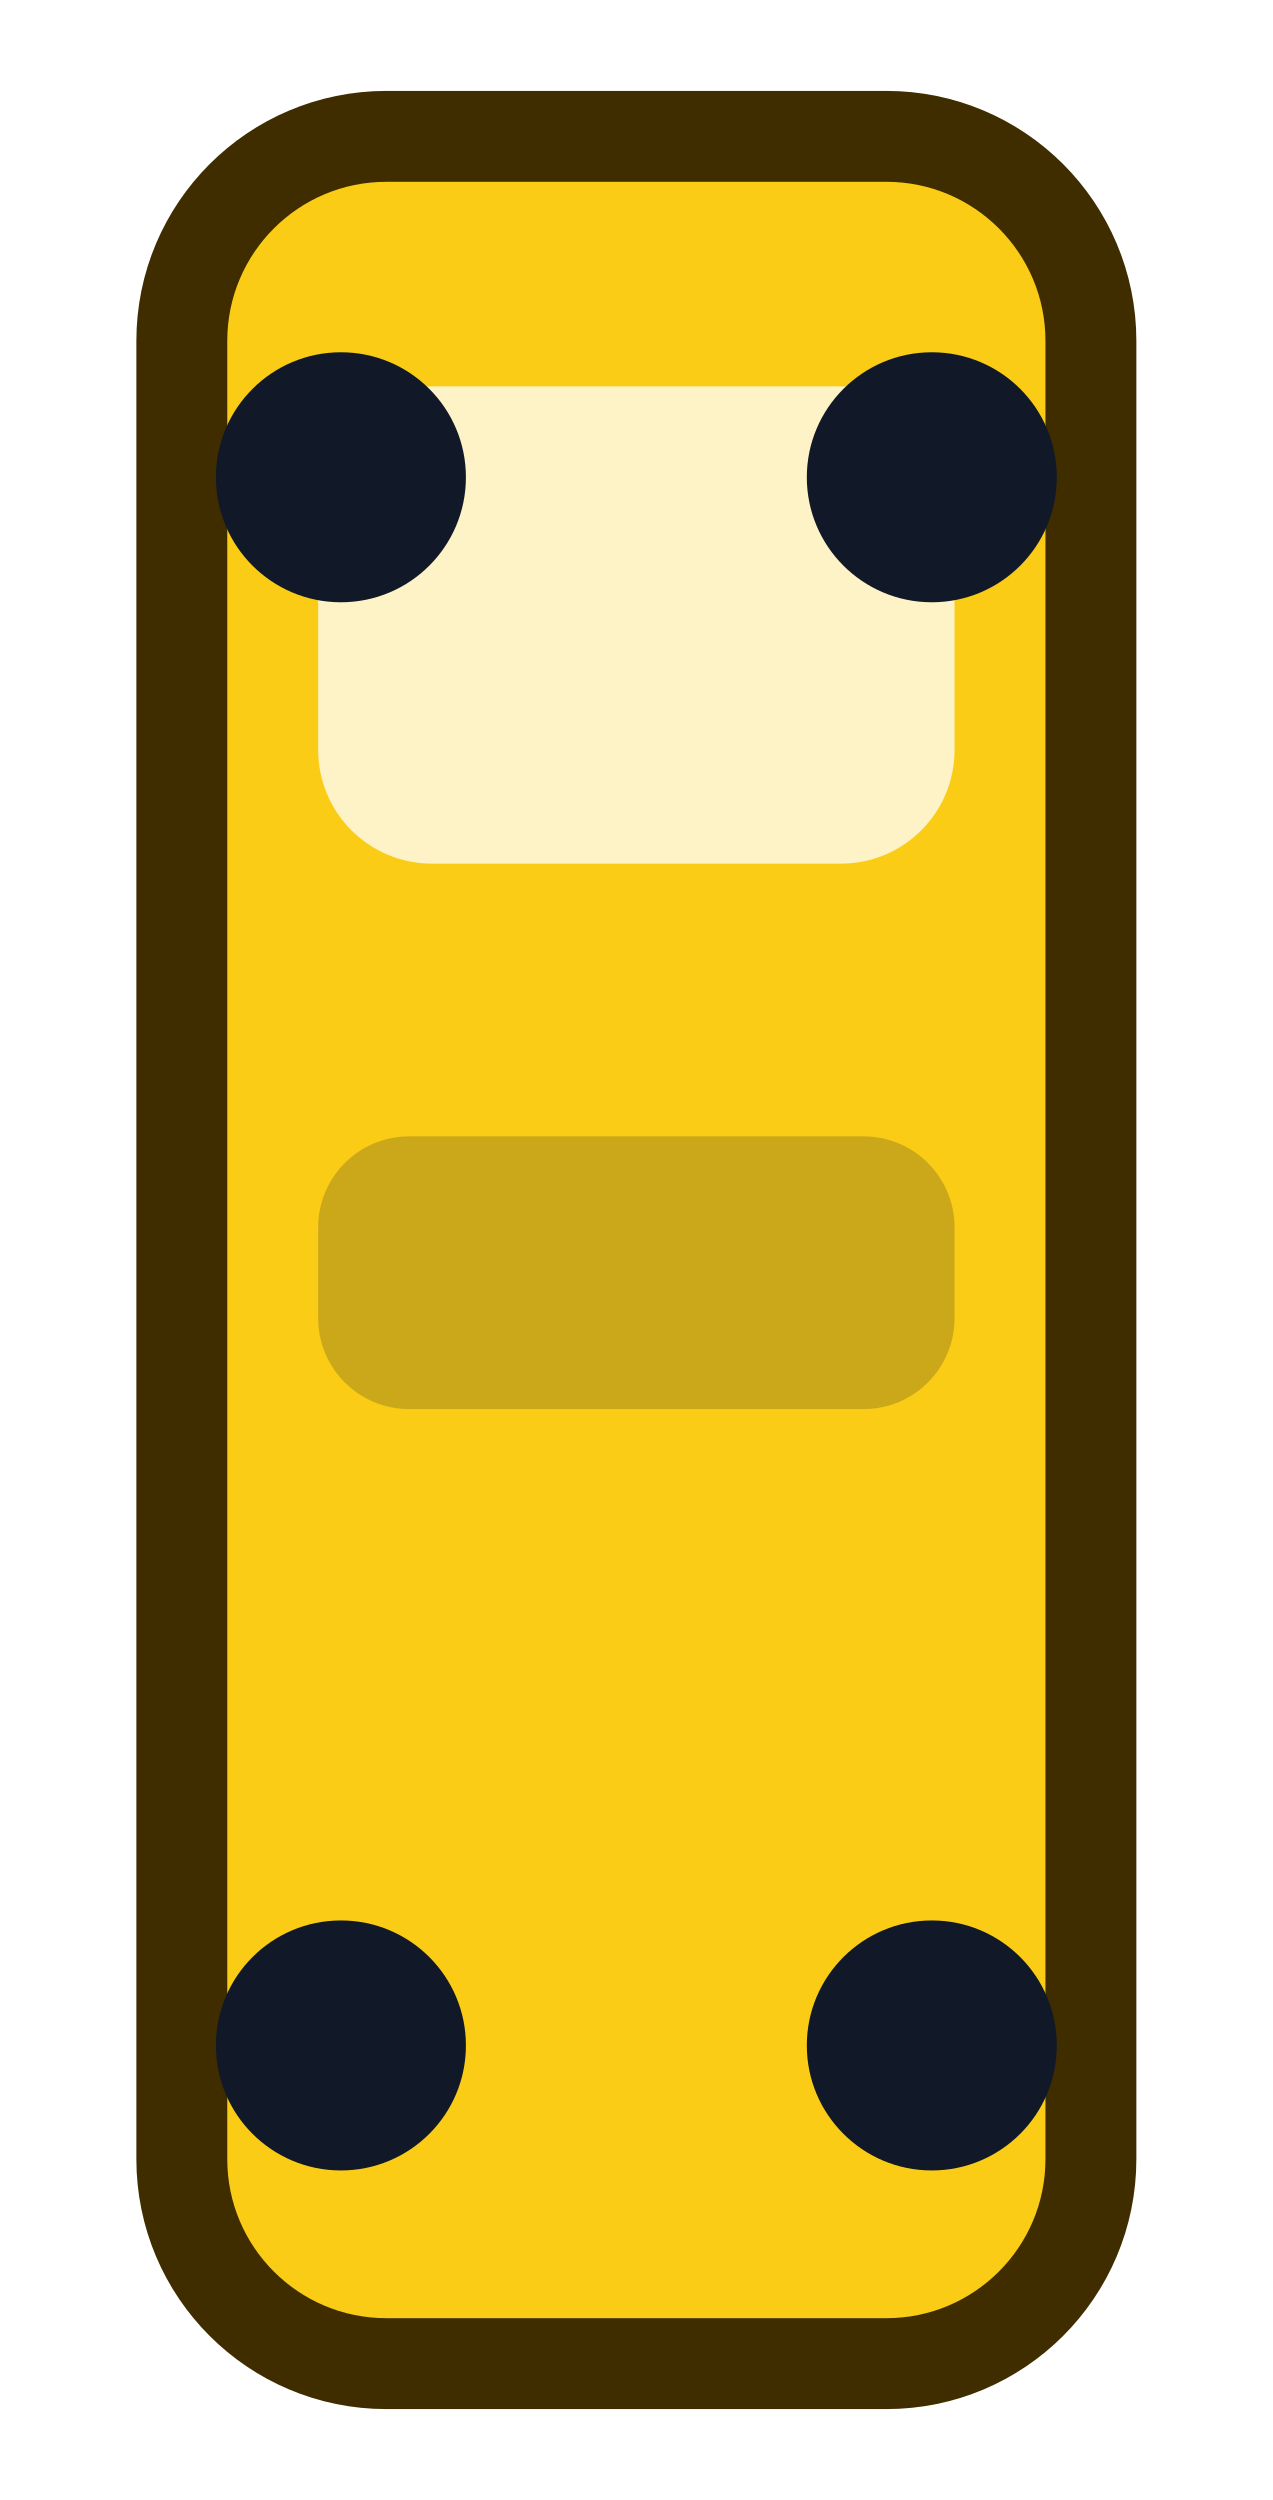
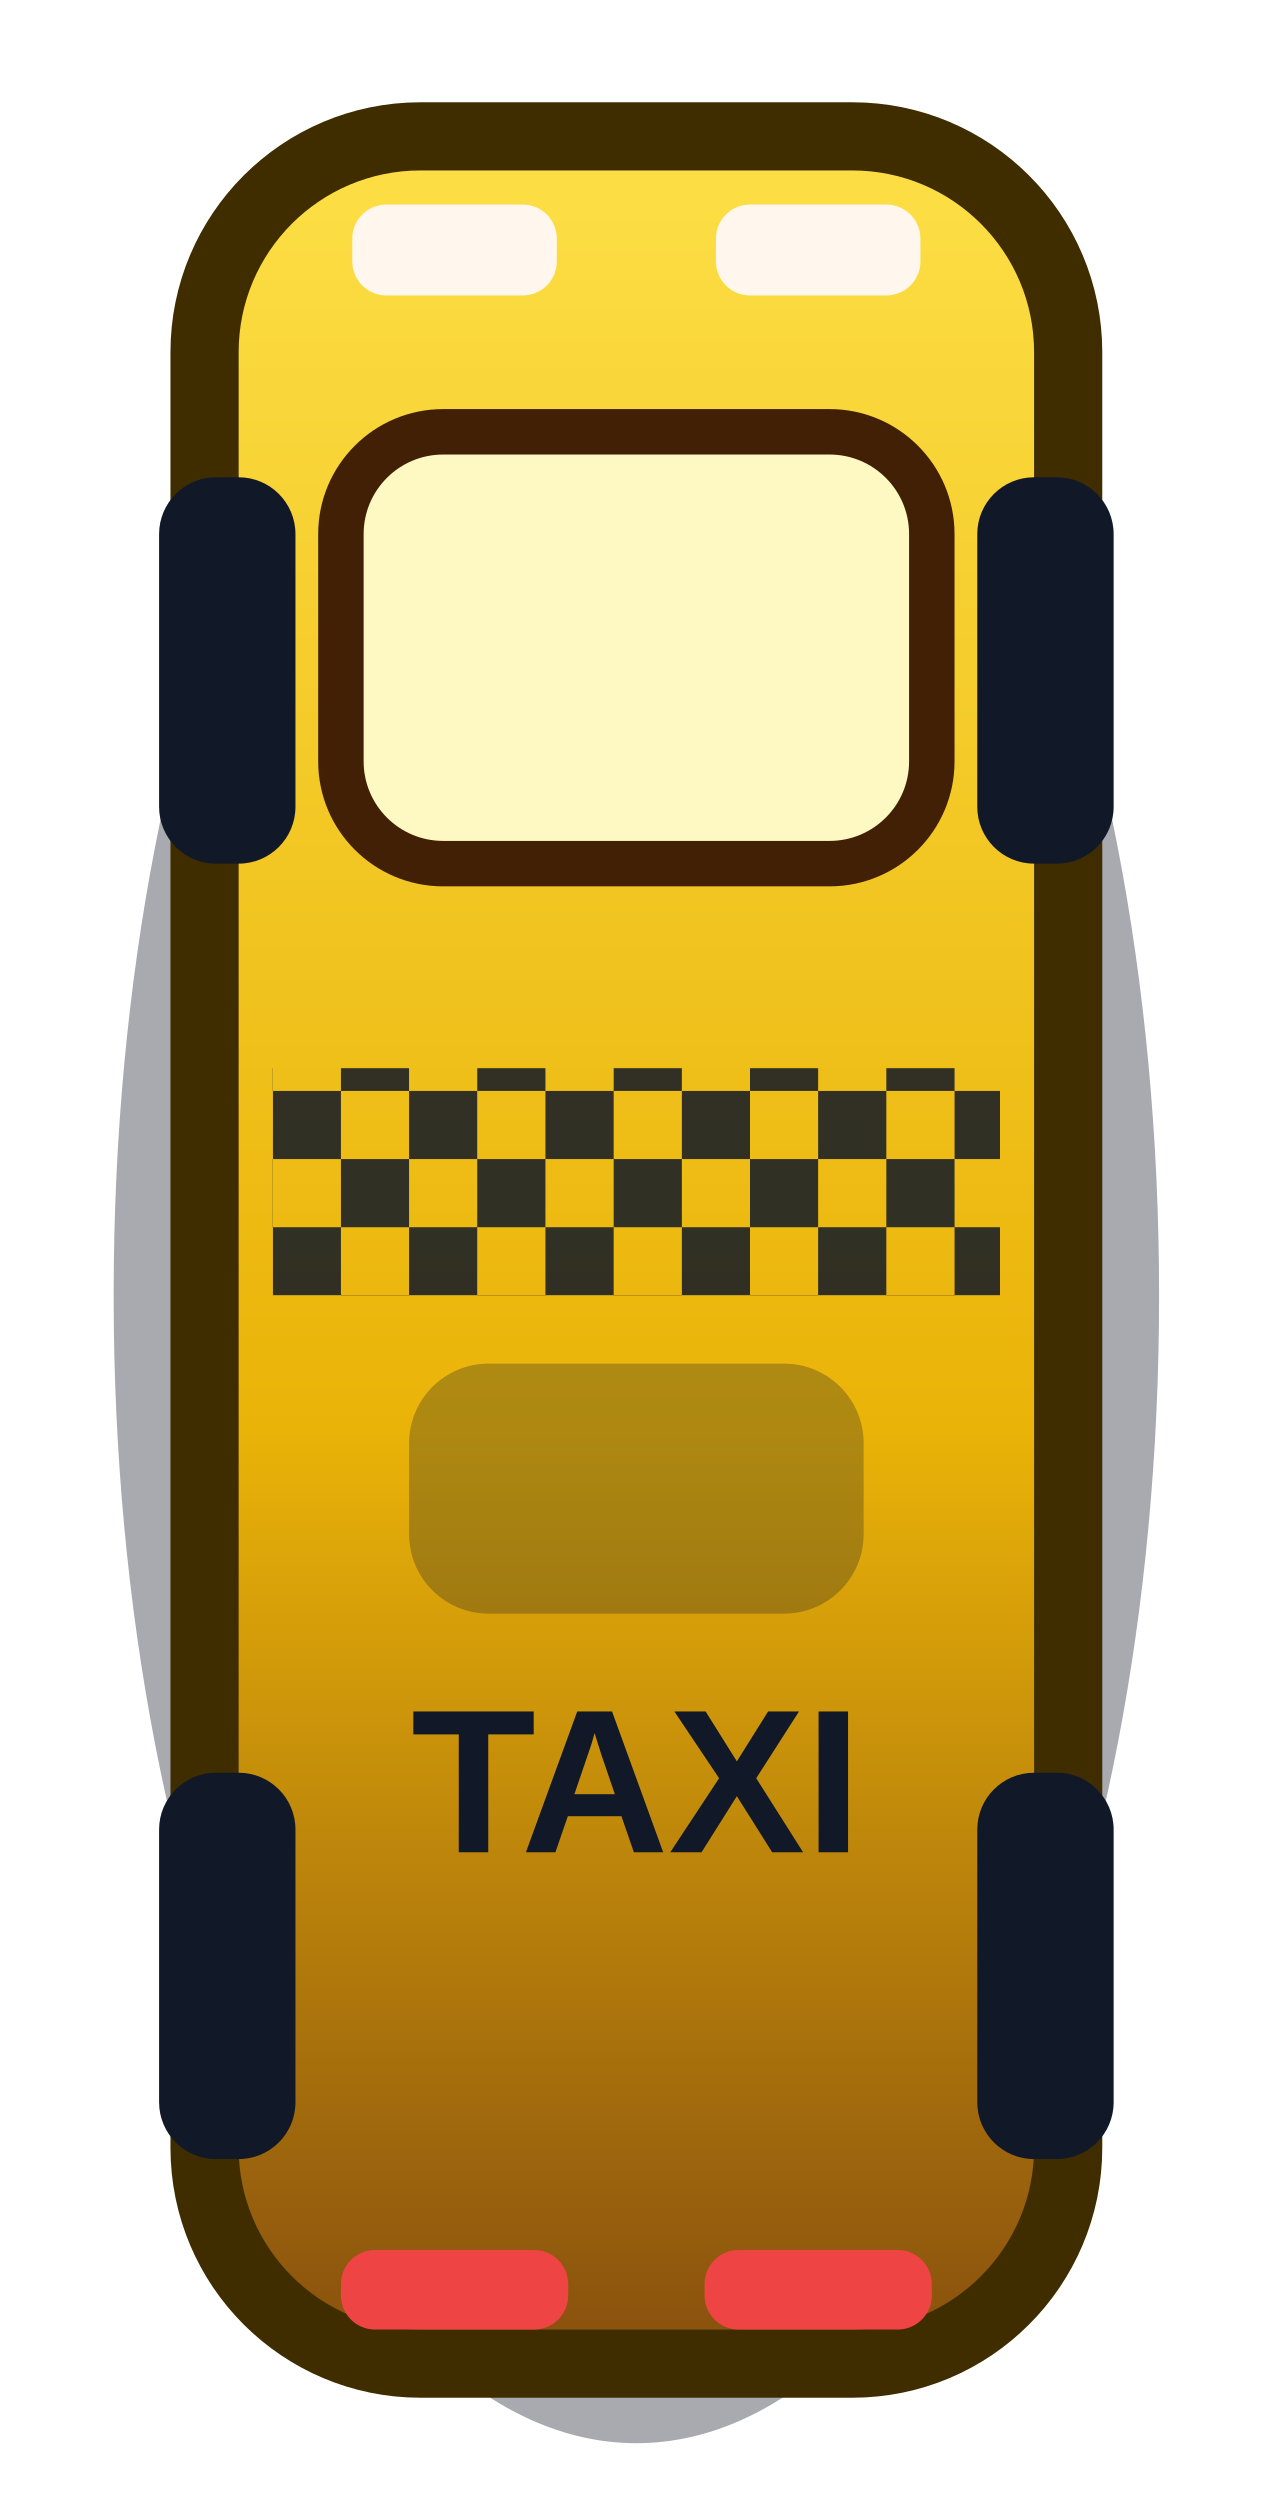
- <svg xmlns="http://www.w3.org/2000/svg" viewBox="0 0 112 220">
-   <rect x="16" y="12" width="80" height="196" rx="18" fill="#facc15" stroke="#3f2d00" stroke-width="8" />
-   <rect x="28" y="34" width="56" height="42" rx="10" fill="#fef3c7" />
-   <rect x="28" y="100" width="56" height="24" rx="8" fill="#111827" opacity="0.2" />
-   <circle cx="30" cy="42" r="11" fill="#111827" />
-   <circle cx="82" cy="42" r="11" fill="#111827" />
-   <circle cx="30" cy="180" r="11" fill="#111827" />
-   <circle cx="82" cy="180" r="11" fill="#111827" />
+ <svg xmlns="http://www.w3.org/2000/svg" viewBox="0 0 112 220" role="img" aria-label="Taxi top-down">
+   <defs>
+     <linearGradient id="taxiBody" x1="0" x2="0" y1="0" y2="1">
+       <stop offset="0" stop-color="#fde047" />
+       <stop offset="0.58" stop-color="#eab308" />
+       <stop offset="1" stop-color="#854d0e" />
+     </linearGradient>
+     <pattern id="check" width="12" height="12" patternUnits="userSpaceOnUse">
+       <rect width="6" height="6" fill="#111827" />
+       <rect x="6" y="6" width="6" height="6" fill="#111827" />
+     </pattern>
+   </defs>
+   <ellipse cx="56" cy="114" rx="46" ry="101" fill="#020617" opacity="0.34" />
+   <rect x="18" y="12" width="76" height="196" rx="19" fill="url(#taxiBody)" stroke="#3f2d00" stroke-width="6" />
+   <rect x="30" y="38" width="52" height="38" rx="9" fill="#fef9c3" stroke="#422006" stroke-width="4" />
+   <rect x="24" y="94" width="64" height="20" fill="url(#check)" opacity="0.85" />
+   <rect x="36" y="120" width="40" height="22" rx="7" fill="#111827" opacity="0.28" />
+   <text x="56" y="163" text-anchor="middle" font-family="Arial, sans-serif" font-size="18" font-weight="900" fill="#111827">TAXI</text>
+   <rect x="14" y="42" width="12" height="34" rx="5" fill="#111827" />
+   <rect x="86" y="42" width="12" height="34" rx="5" fill="#111827" />
+   <rect x="14" y="156" width="12" height="34" rx="5" fill="#111827" />
+   <rect x="86" y="156" width="12" height="34" rx="5" fill="#111827" />
+   <rect x="31" y="18" width="18" height="8" rx="3" fill="#fff7ed" />
+   <rect x="63" y="18" width="18" height="8" rx="3" fill="#fff7ed" />
+   <rect x="30" y="198" width="20" height="7" rx="3" fill="#ef4444" />
+   <rect x="62" y="198" width="20" height="7" rx="3" fill="#ef4444" />
</svg>
